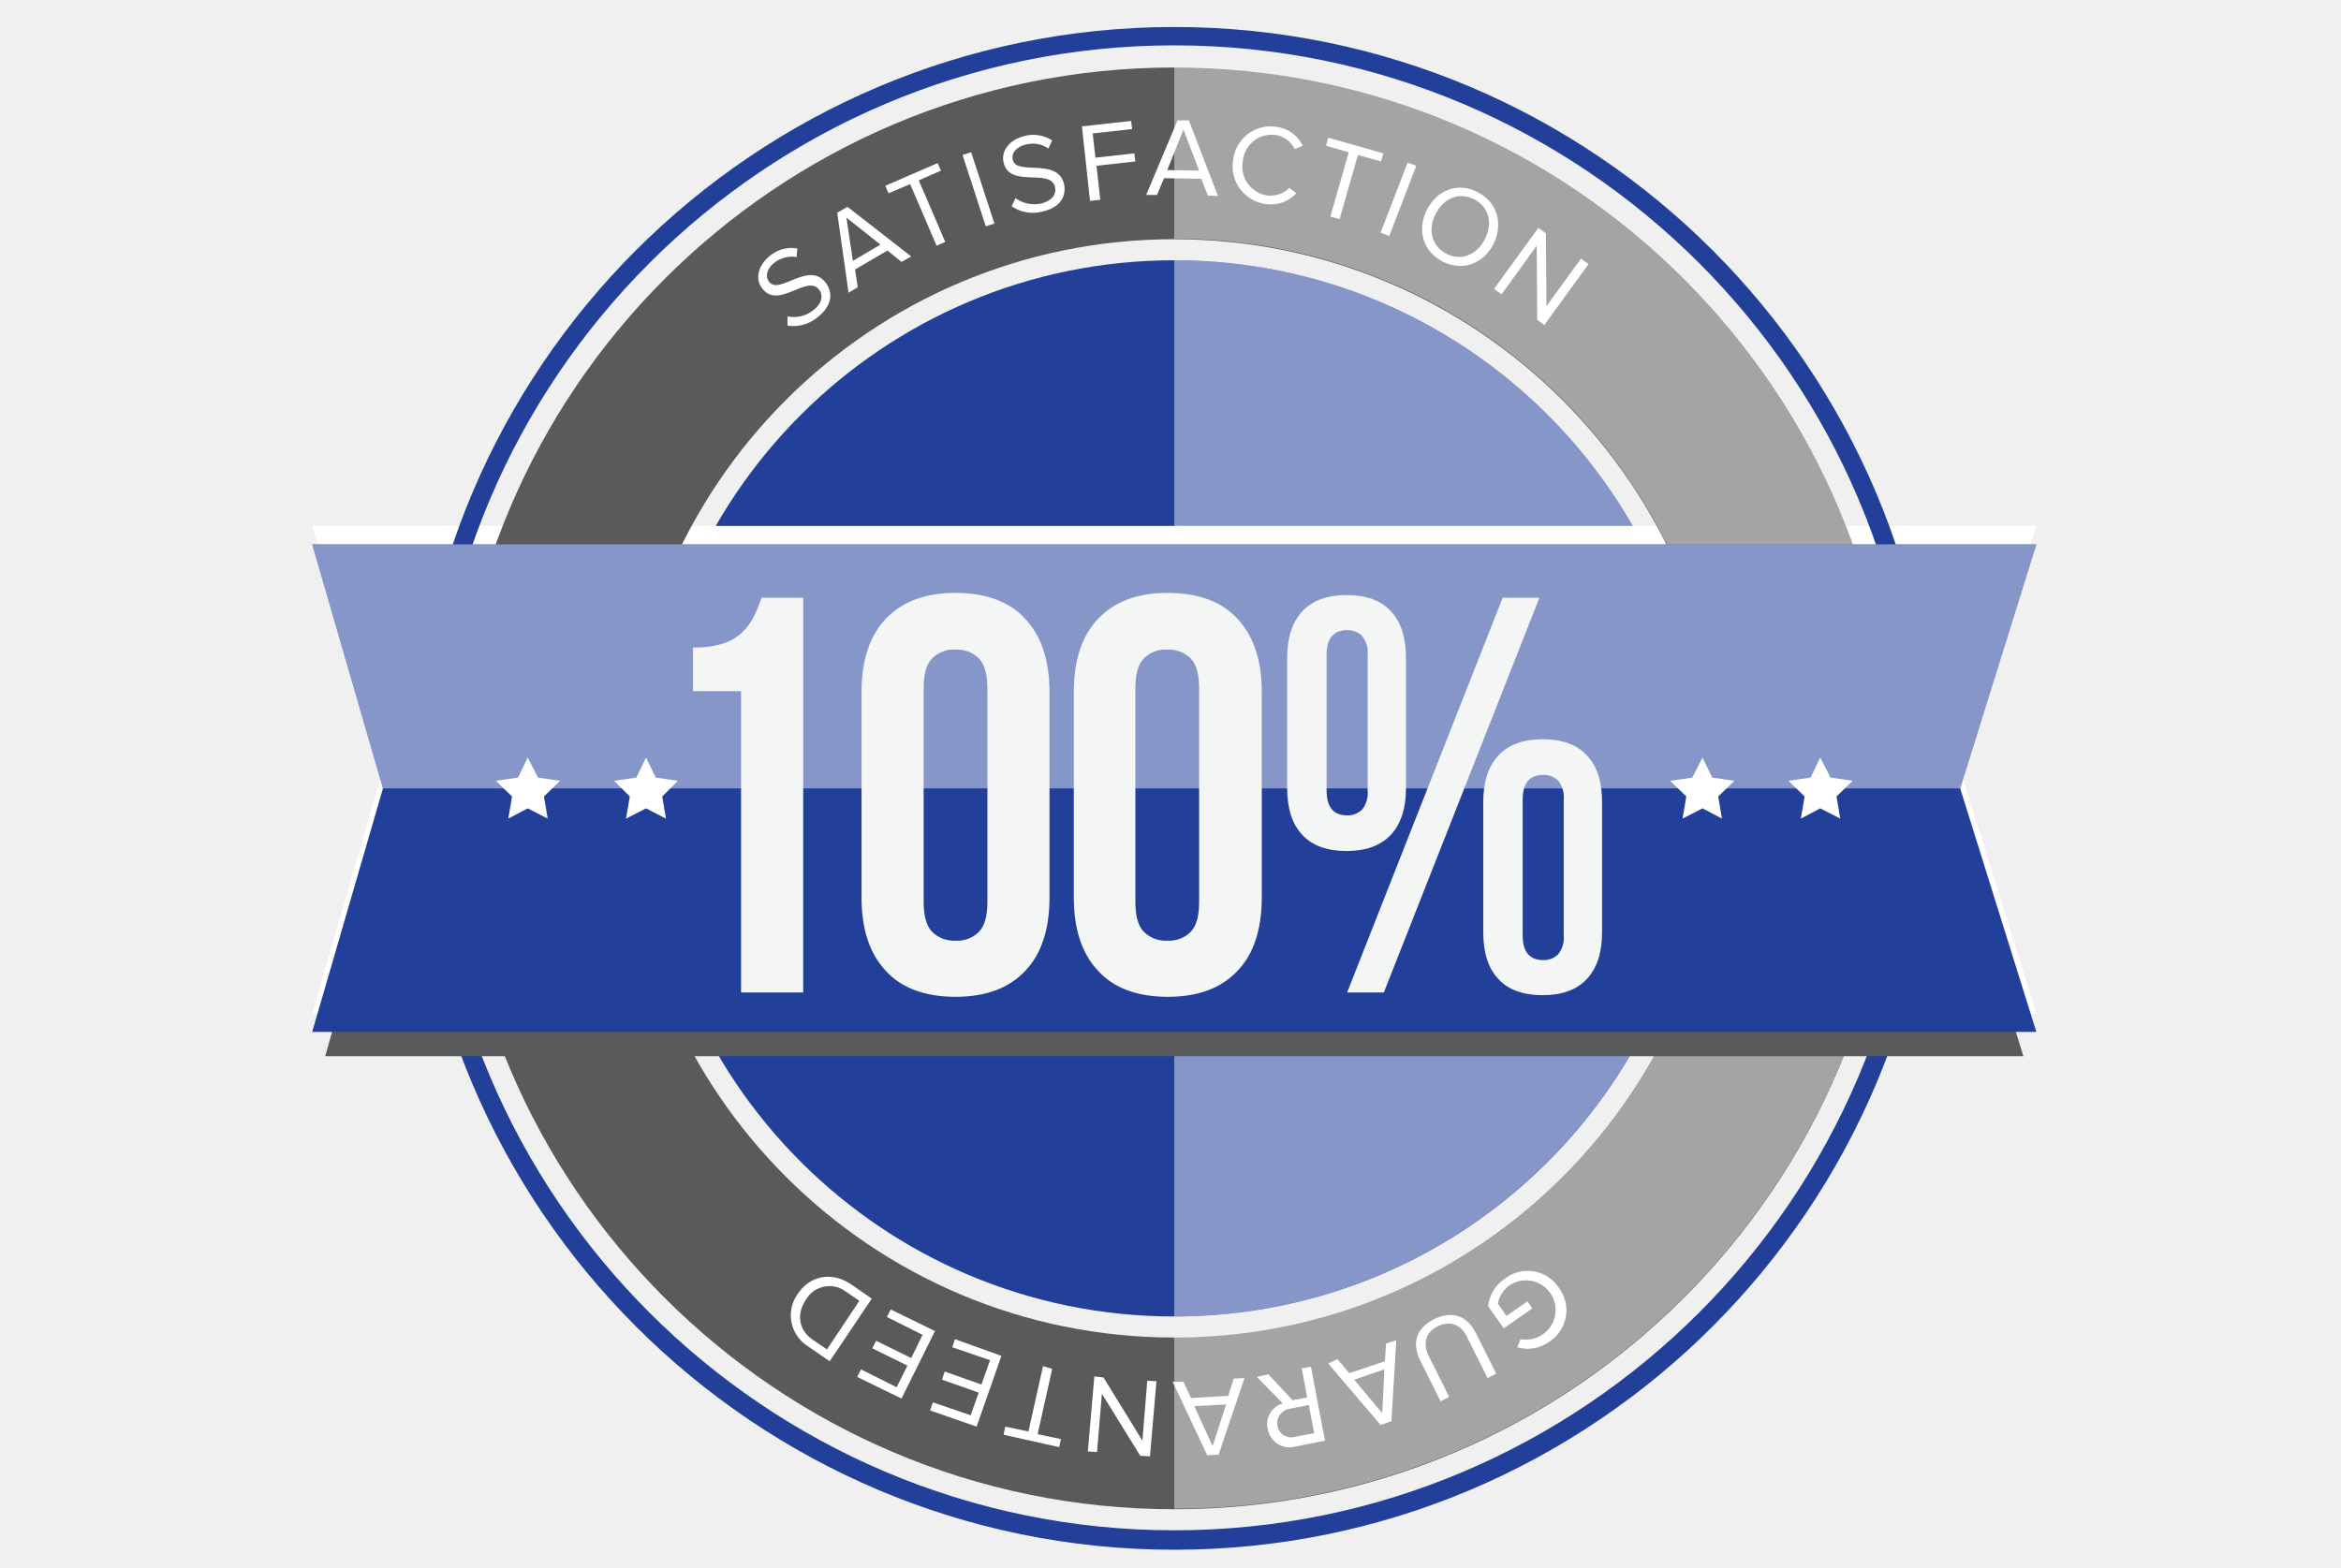
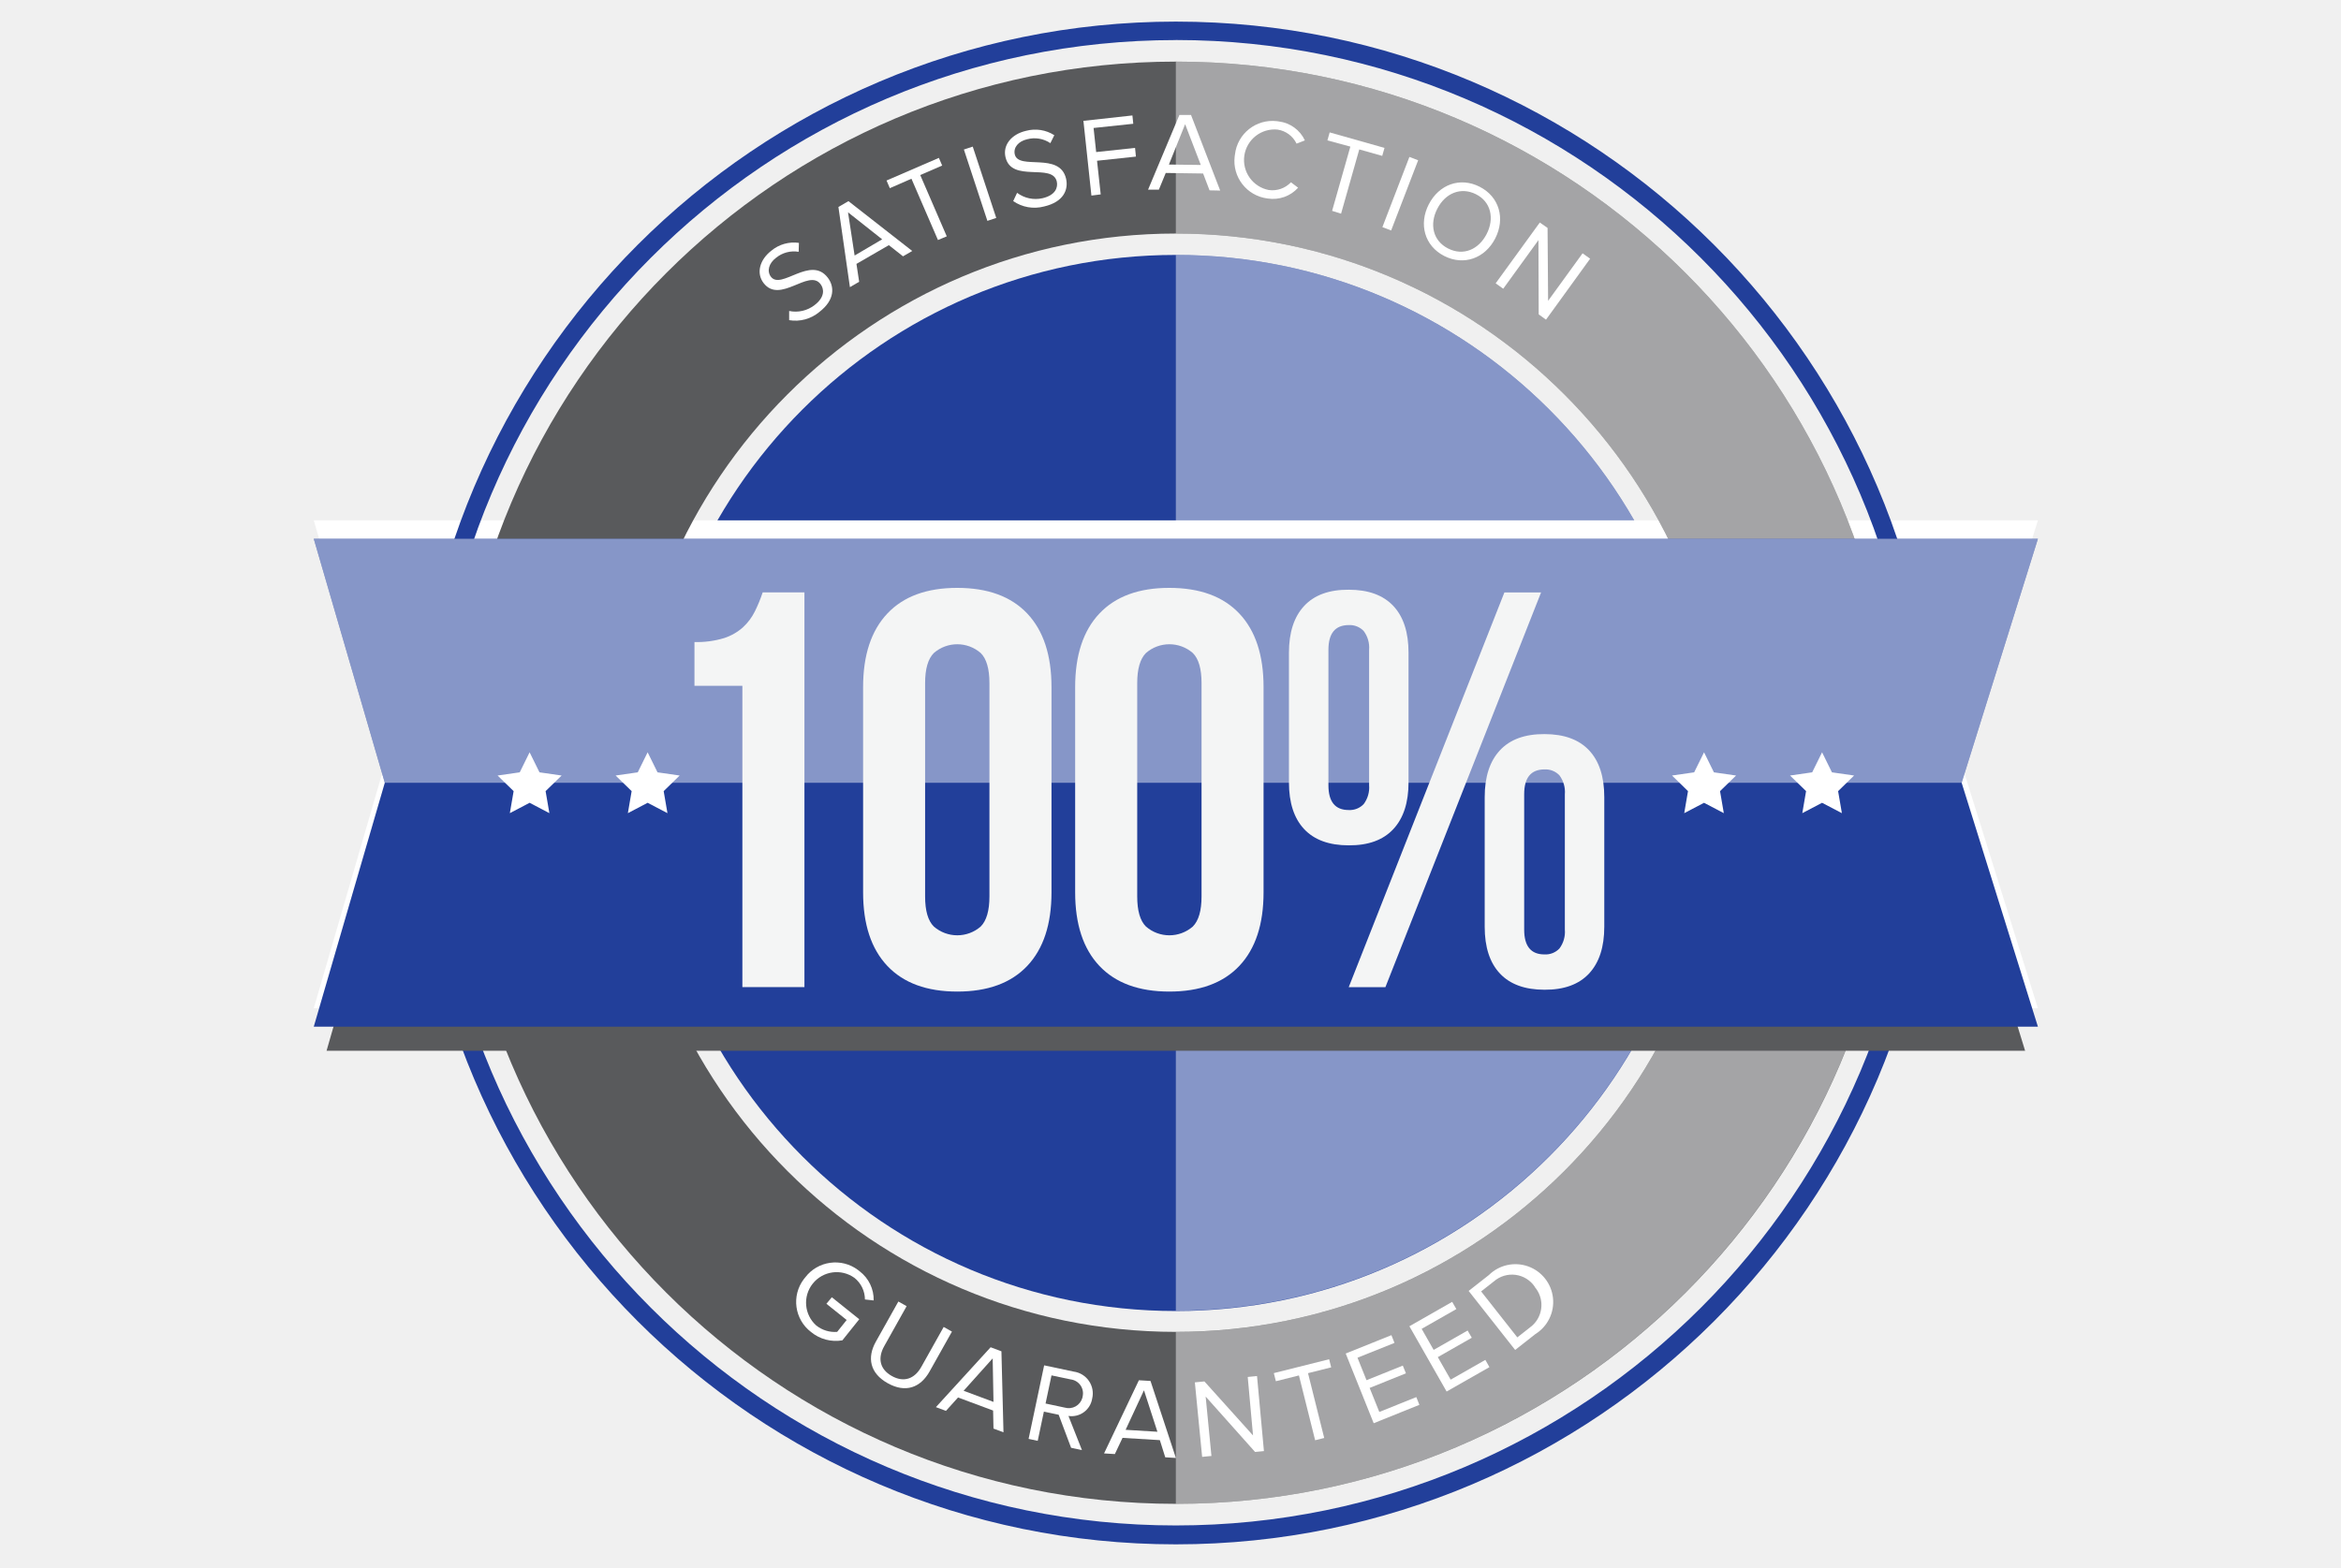
<svg xmlns="http://www.w3.org/2000/svg" id="Layer_1" data-name="Layer 1" viewBox="0 0 433.403 290.219">
  <defs>
    <style>.cls-1{fill:#223f9a;}.cls-2,.cls-4{fill:#fff;}.cls-3{fill:#595a5c;}.cls-4{opacity:0.45;isolation:isolate;}.cls-5{fill:#f4f5f5;}.cls-6{fill:none;}</style>
  </defs>
-   <path class="cls-1" d="M315.2,146a97.8,97.8,0,1,1-97.8-97.8A97.817,97.817,0,0,1,315.2,146Z" />
-   <polygon class="cls-2" points="377 97.4 57.8 97.4 70.9 142.5 57.8 187.7 377 187.7 362.9 142.5 377 97.4" />
-   <path class="cls-3" d="M217.4,279.5c-73.6,0-133.5-59.9-133.5-133.5S143.8,12.5,217.4,12.5,350.9,72.4,350.9,146,291,279.5,217.4,279.5Zm0-235.2A101.7,101.7,0,1,0,319.1,146,101.786,101.786,0,0,0,217.4,44.3Z" />
-   <path class="cls-4" d="M315.2,146a97.817,97.817,0,0,0-97.8-97.8V243.8A97.881,97.881,0,0,0,315.2,146ZM217.4,12.4V44.2a101.7,101.7,0,1,1,0,203.4v31.8c73.6,0,133.5-59.9,133.5-133.5S291,12.4,217.4,12.4Z" />
-   <path class="cls-1" d="M217.4,287c-77.8,0-141-63.3-141-141,0-77.8,63.3-141,141-141,77.8,0,141,63.3,141,141S295.2,287,217.4,287Zm0-278.6C141.6,8.4,79.9,70.1,79.9,145.9s61.7,137.5,137.5,137.5,137.5-61.7,137.5-137.5S293.2,8.4,217.4,8.4Z" />
-   <path class="cls-2" d="M145.8,60.3V58.6a5.791,5.791,0,0,0,4.7-1.1c2-1.5,1.8-3.1,1.1-3.9-2.2-2.8-7.5,3.8-10.5-.2-1.4-1.8-.7-4.3,1.4-6a6.312,6.312,0,0,1,5.1-1.4l-0.1,1.6a5.312,5.312,0,0,0-4.2,1.1c-1.3,1-1.7,2.5-.9,3.5,1.9,2.5,7.4-4,10.5.2,1.2,1.6,1.4,4.1-1.6,6.4A6.984,6.984,0,0,1,145.8,60.3Z" />
-   <path class="cls-2" d="M166.9,48.5l-2.6-2.1-6,3.5,0.5,3.3-1.7,1L155,39.4l1.9-1.1,11.8,9.2Zm-10.2-8.2,1.2,8,5.1-3Z" />
-   <path class="cls-2" d="M173.4,45.5l-4.9-11.4-4,1.7-0.6-1.4,9.7-4.2,0.6,1.4-4.1,1.8L175,44.8Z" />
-   <path class="cls-2" d="M182.5,41.9l-4.3-13.2,1.6-.5,4.3,13.2Z" />
-   <path class="cls-2" d="M187.3,38.2l0.7-1.5a5.958,5.958,0,0,0,4.7,1c2.4-.6,2.9-2,2.6-3.1-0.8-3.5-8.4.3-9.5-4.5-0.5-2.2,1.1-4.2,3.8-4.9a6.445,6.445,0,0,1,5.2.8l-0.7,1.5a5.057,5.057,0,0,0-4.3-.7c-1.6.4-2.6,1.5-2.3,2.8,0.7,3,8.3-.5,9.5,4.5,0.4,2-.4,4.3-4.1,5.1A6.864,6.864,0,0,1,187.3,38.2Z" />
-   <path class="cls-2" d="M201.8,37.2l-1.5-13.8,9.1-1,0.2,1.5-7.3.8,0.5,4.5,7.2-.8,0.2,1.5-7.2.8,0.7,6.3Z" />
-   <path class="cls-2" d="M223.6,36.2l-1.2-3.1-6.9-.1-1.3,3.1h-2L218,22.3h2.1l5.4,14ZM219.1,24l-3,7.5,5.9,0.1Z" />
-   <path class="cls-2" d="M228.3,29.6a6.979,6.979,0,0,1,8.1-6.1,6.253,6.253,0,0,1,4.8,3.5l-1.5.6a4.786,4.786,0,0,0-3.5-2.6,5.341,5.341,0,0,0-6.1,4.8,5.4,5.4,0,0,0,4.5,6.4,4.951,4.951,0,0,0,4.1-1.4l1.3,1a6.436,6.436,0,0,1-5.6,2A7.057,7.057,0,0,1,228.3,29.6Z" />
-   <path class="cls-2" d="M246.3,40.1l3.4-11.9L245.5,27l0.4-1.5,10.2,2.9-0.4,1.5-4.3-1.2L248,40.6Z" />
-   <path class="cls-2" d="M255.6,43.1l5-13,1.6,0.6-5,13Z" />
-   <path class="cls-2" d="M264.2,38.8c1.9-3.7,5.8-5.1,9.4-3.2,3.7,1.9,4.7,5.9,2.9,9.6-1.9,3.7-5.8,5.1-9.5,3.2C263.4,46.5,262.3,42.5,264.2,38.8Zm10.7,5.5c1.5-2.9.8-6-2-7.4s-5.6-.2-7.1,2.7-0.8,5.9,2,7.4C270.5,48.4,273.4,47.2,274.9,44.3Z" />
-   <path class="cls-2" d="M284.6,59.2l-0.1-13.7-6.5,9-1.4-1,8.2-11.3,1.4,1,0.1,13.5,6.4-8.8,1.4,1-8.2,11.3Z" />
-   <path class="cls-2" d="M288.6,238.5a6.907,6.907,0,0,1-1.8,10,6.809,6.809,0,0,1-5.9,1l0.6-1.5a5.492,5.492,0,1,0-2-10,5.541,5.541,0,0,0-2.2,3.4l1.6,2.3,3.9-2.7,0.9,1.3-5.3,3.7-2.9-4.1a7.047,7.047,0,0,1,3.1-5.1A6.866,6.866,0,0,1,288.6,238.5Z" />
-   <path class="cls-2" d="M273.2,246.8l3.8,7.6-1.6.8-3.8-7.6c-1.1-2.3-3.1-3.1-5.4-2s-2.8,3.2-1.7,5.5l3.8,7.6-1.6.8-3.8-7.6c-1.5-3.1-.8-5.9,2.6-7.6C269,242.6,271.7,243.8,273.2,246.8Z" />
-   <path class="cls-2" d="M247.6,251.7l2.2,2.6,6.6-2.2,0.2-3.3,1.9-.6-0.9,15-2,.7-9.7-11.4Zm8.3,10,0.4-8.1-5.6,1.9Z" />
-   <path class="cls-2" d="M234.8,254.5l4.5,4.8,2.7-.5-1-5.4,1.7-.3,2.6,13.7-5.5,1.1a4.088,4.088,0,0,1-5.1-3.3,3.927,3.927,0,0,1,2.8-4.7l-4.8-4.9Zm1.7,9.5a2.553,2.553,0,0,0,3.2,2.1l3.6-.7-1-5.2-3.6.7A2.7,2.7,0,0,0,236.5,264Z" />
-   <path class="cls-2" d="M219.1,255.9l1.4,3,6.9-.4,1-3.2,2-.1-4.8,14.2-2.1.1-6.4-13.6h2Zm5.4,11.9,2.5-7.7-5.9.3Z" />
-   <path class="cls-2" d="M204.3,255.1l7.2,11.7,0.9-11.1,1.7,0.1-1.2,13.9-1.8-.1L204,258.1l-0.9,10.8-1.7-.1,1.2-13.9Z" />
-   <path class="cls-2" d="M194.8,253.5l-2.7,12.1,4.3,0.9-0.3,1.5-10.3-2.3,0.3-1.5,4.3,0.9,2.7-12.1Z" />
-   <path class="cls-2" d="M185.4,251.1l-4.6,13.1-8.6-3,0.5-1.5,7,2.4,1.5-4.2-6.8-2.4,0.5-1.5,6.8,2.4,1.6-4.5-7-2.4,0.5-1.5Z" />
-   <path class="cls-2" d="M173.1,246.5L166.9,259l-8.2-4,0.7-1.4,6.6,3.3,2-4-6.5-3.2,0.7-1.4,6.5,3.2,2.1-4.3-6.6-3.3,0.7-1.4Z" />
-   <path class="cls-2" d="M161.4,240.5l-7.8,11.6-3.9-2.7a6.785,6.785,0,0,1-2-9.8c2.2-3.3,6.2-4.2,9.8-1.8Zm-12.2.2c-1.7,2.5-1.5,5.6,1.4,7.5l2.5,1.7,6-9-2.5-1.7A5.027,5.027,0,0,0,149.2,240.7Z" />
-   <polygon class="cls-3" points="374.6 105.2 60.2 105.2 73.1 150.4 60.2 195.6 374.6 195.6 360.7 150.4 374.6 105.2" />
-   <polygon class="cls-1" points="377 100.8 57.8 100.8 70.9 146 57.8 191.1 377 191.1 362.9 146 377 100.8" />
-   <polyline class="cls-4" points="362.9 146 377 100.8 57.8 100.8 70.9 146" />
-   <path class="cls-5" d="M128.3,119.9a17.11,17.11,0,0,0,5.5-.7,9.193,9.193,0,0,0,3.5-2,10.585,10.585,0,0,0,2.2-2.9,29.968,29.968,0,0,0,1.5-3.6h7.7v73.1H137.2V128h-8.9v-8.1Z" />
-   <path class="cls-5" d="M159.5,128.2c0-5.9,1.5-10.5,4.5-13.6q4.5-4.8,12.9-4.8c5.6,0,10,1.6,12.9,4.8,3,3.2,4.5,7.7,4.5,13.6v38c0,5.9-1.5,10.5-4.5,13.6q-4.5,4.8-12.9,4.8c-5.6,0-10-1.6-12.9-4.8-3-3.2-4.5-7.7-4.5-13.6v-38ZM171,167c0,2.6.5,4.5,1.6,5.6a5.732,5.732,0,0,0,4.3,1.6,5.585,5.585,0,0,0,4.3-1.6c1.1-1.1,1.6-2.9,1.6-5.6V127.5c0-2.6-.5-4.5-1.6-5.6a5.732,5.732,0,0,0-4.3-1.6,5.585,5.585,0,0,0-4.3,1.6c-1.1,1.1-1.6,2.9-1.6,5.6V167Z" />
-   <path class="cls-5" d="M198.8,128.2c0-5.9,1.5-10.5,4.5-13.6q4.5-4.8,12.9-4.8c5.6,0,10,1.6,12.9,4.8,3,3.2,4.5,7.7,4.5,13.6v38c0,5.9-1.5,10.5-4.5,13.6q-4.5,4.8-12.9,4.8c-5.6,0-10-1.6-12.9-4.8-3-3.2-4.5-7.7-4.5-13.6v-38ZM210.2,167c0,2.6.5,4.5,1.6,5.6a5.732,5.732,0,0,0,4.3,1.6,5.585,5.585,0,0,0,4.3-1.6c1.1-1.1,1.6-2.9,1.6-5.6V127.5c0-2.6-.5-4.5-1.6-5.6a5.732,5.732,0,0,0-4.3-1.6,5.585,5.585,0,0,0-4.3,1.6c-1.1,1.1-1.6,2.9-1.6,5.6V167Z" />
-   <path class="cls-5" d="M238.3,121.9c0-3.8.9-6.6,2.8-8.7,1.9-2,4.6-3,8.2-3s6.4,1,8.2,3c1.9,2,2.8,4.9,2.8,8.7v24c0,3.8-.9,6.6-2.8,8.7-1.9,2-4.6,3-8.2,3s-6.4-1-8.2-3c-1.9-2-2.8-4.9-2.8-8.7v-24Zm7.3,24.5c0,3.1,1.3,4.6,3.8,4.6a3.763,3.763,0,0,0,2.8-1.1,4.886,4.886,0,0,0,1-3.5V121.3a4.886,4.886,0,0,0-1-3.5,3.763,3.763,0,0,0-2.8-1.1c-2.5,0-3.8,1.5-3.8,4.6v25.1Zm32.6-35.7H285l-28.8,73.1h-6.8Zm-3.6,37.9c0-3.8.9-6.6,2.8-8.7,1.9-2,4.6-3,8.2-3s6.4,1,8.2,3c1.9,2,2.8,4.9,2.8,8.7v24c0,3.8-.9,6.6-2.8,8.7-1.9,2-4.6,3-8.2,3s-6.4-1-8.2-3c-1.9-2-2.8-4.9-2.8-8.7v-24h0Zm7.3,24.6c0,3.1,1.3,4.6,3.8,4.6a3.763,3.763,0,0,0,2.8-1.1,4.886,4.886,0,0,0,1-3.5V148.1a4.886,4.886,0,0,0-1-3.5,3.763,3.763,0,0,0-2.8-1.1c-2.5,0-3.8,1.5-3.8,4.6v25.1Z" />
-   <polygon class="cls-2" points="97.7 140.3 99.6 144 103.7 144.6 100.7 147.5 101.4 151.6 97.7 149.7 94.1 151.6 94.8 147.5 91.8 144.6 95.9 144 97.7 140.3" />
-   <polygon class="cls-2" points="119.6 140.3 121.4 144 125.5 144.6 122.6 147.5 123.3 151.6 119.6 149.7 115.9 151.6 116.6 147.5 113.7 144.6 117.8 144 119.6 140.3" />
-   <polygon class="cls-2" points="315.2 140.3 317 144 321.1 144.6 318.1 147.5 318.8 151.6 315.2 149.7 311.5 151.6 312.2 147.5 309.2 144.6 313.3 144 315.2 140.3" />
-   <polygon class="cls-2" points="337 140.3 338.9 144 343 144.6 340 147.5 340.7 151.6 337 149.7 333.4 151.6 334.1 147.5 331.1 144.6 335.2 144 337 140.3" />
-   <path class="cls-6" d="M315.2,146a97.817,97.817,0,0,1-97.8,97.8v3.9a101.7,101.7,0,0,0,0-203.4v3.9A97.753,97.753,0,0,1,315.2,146Z" />
-   <path class="cls-6" d="M115.7,146A101.786,101.786,0,0,0,217.4,247.7h0v-3.9h0a97.8,97.8,0,1,1,0-195.6h0V44.3h0A101.786,101.786,0,0,0,115.7,146Z" />
+   <g id="Layer_1-2" data-name="Layer 1">
+     <path class="cls-1" d="M315.48,145a97.79,97.79,0,1,1-97.79-97.79A97.79,97.79,0,0,1,315.48,145h0Z" />
+     <polygon class="cls-2" points="377.29 96.37 58.09 96.37 71.24 141.55 58.09 186.72 377.29 186.72 363.17 141.55 377.29 96.37" />
+     <path class="cls-3" d="M217.69,278.5c-73.64,0-133.54-59.91-133.54-133.5S144.05,11.41,217.69,11.41,351.23,71.32,351.23,145,291.32,278.5,217.69,278.5Zm0-235.25A101.7,101.7,0,1,0,319.4,145,101.7,101.7,0,0,0,217.69,43.25Z" />
+     <path class="cls-4" d="M315.48,145a97.79,97.79,0,0,0-97.79-97.79h0V242.74A97.79,97.79,0,0,0,315.48,145ZM217.69,11.41V43.25a101.705,101.705,0,1,1,0,203.41V278.5c73.64,0,133.54-59.91,133.54-133.54S291.33,11.41,217.69,11.41Z" />
+     <path class="cls-1" d="M217.69,286c-77.76,0-141-63.27-141-141S139.96,4,217.69,4s141,63.27,141,141S295.46,286,217.69,286Zm0-278.58c-75.84,0-137.53,61.7-137.53,137.54S141.85,282.5,217.69,282.5,355.23,220.8,355.23,145,293.53,7.41,217.69,7.41V7.42Z" />
+     <path class="cls-2" d="M146.1,59.29v-1.7a5.74,5.74,0,0,0,4.68-1.07c2-1.51,1.79-3.05,1.12-3.92-2.19-2.85-7.5,3.76-10.53-.18-1.4-1.82-.74-4.32,1.44-6a6.54,6.54,0,0,1,5.1-1.44l-0.05,1.65a5.25,5.25,0,0,0-4.21,1.13c-1.31,1-1.72,2.45-.92,3.5,1.91,2.48,7.35-4,10.52.16,1.22,1.59,1.4,4.08-1.58,6.37A6.92,6.92,0,0,1,146.1,59.29Z" />
+     <path class="cls-2" d="M167.18,47.47l-2.62-2.07-6,3.47,0.5,3.31-1.71,1-2.13-14.85,1.86-1.08,11.81,9.23ZM157,39.32l1.22,8,5.1-3Z" />
+     <path class="cls-2" d="M173.65,44.45L168.74,33.1l-4,1.75-0.61-1.42,9.69-4.19,0.61,1.42-4.06,1.76,4.91,11.35Z" />
+     <path class="cls-2" d="M182.8,40.9l-4.35-13.21,1.64-.54,4.35,13.21Z" />
+     <path class="cls-2" d="M187.58,37.24l0.72-1.53a5.74,5.74,0,0,0,4.7,1c2.42-.56,2.89-2,2.65-3.09-0.81-3.5-8.39.3-9.5-4.53-0.52-2.24,1.12-4.24,3.8-4.86a6.54,6.54,0,0,1,5.24.81l-0.73,1.47a5.25,5.25,0,0,0-4.3-.72c-1.61.37-2.58,1.51-2.29,2.8,0.7,3,8.33-.55,9.5,4.51,0.45,2-.42,4.29-4.08,5.14A6.92,6.92,0,0,1,187.58,37.24Z" />
+     <path class="cls-2" d="M202.06,36.22l-1.48-13.84,9.07-1,0.16,1.54-7.35.78,0.48,4.46,7.2-.77L210.3,29l-7.2.77L203.78,36Z" />
+     <path class="cls-2" d="M223.93,35.25l-1.19-3.12-6.92-.1-1.27,3.09h-2l5.8-13.83h2.15l5.4,14ZM219.41,23l-3,7.47,5.9,0.08Z" />
+     <path class="cls-2" d="M228.64,28.58a7,7,0,0,1,7.765-6.141q0.178,0.021.355,0.051A6.17,6.17,0,0,1,241.58,26l-1.54.6a4.68,4.68,0,0,0-3.51-2.6,5.66,5.66,0,0,0-1.63,11.19,4.74,4.74,0,0,0,4.1-1.43l1.33,1a6.26,6.26,0,0,1-5.64,2,7,7,0,0,1-6.108-7.79Q228.605,28.774,228.64,28.58Z" />
+     <path class="cls-2" d="M246.62,39.05L250,27.15,245.75,26l0.42-1.48,10.15,2.87-0.42,1.48-4.25-1.2-3.37,11.9Z" />
+     <path class="cls-2" d="M255.93,42.06l5-13,1.62,0.62-5,13Z" />
+     <path class="cls-2" d="M264.52,37.84c1.88-3.66,5.78-5.12,9.43-3.25s4.75,5.91,2.87,9.57-5.8,5.11-9.45,3.24S262.64,41.49,264.52,37.84Zm10.71,5.5c1.49-2.9.79-6-2-7.38s-5.64-.2-7.13,2.69-0.82,5.94,2,7.37,5.65,0.19,7.13-2.68h0Z" />
+     <path class="cls-2" d="M284.87,58.22l-0.05-13.75-6.52,9-1.4-1,8.17-11.26,1.44,1,0.1,13.5,6.38-8.8,1.4,1L286.22,59.2Z" />
+     <path class="cls-2" d="M149.07,236.57a7,7,0,0,1,9.806-1.358q0.14,0.106.274,0.218a6.62,6.62,0,0,1,2.6,5.4l-1.62-.18a5.13,5.13,0,0,0-1.94-4,5.66,5.66,0,0,0-7.07,8.82,5.49,5.49,0,0,0,3.87,1.18l1.76-2.2-3.75-3,1-1.21,5.08,4.07-3.13,3.91a7.19,7.19,0,0,1-5.78-1.53,7,7,0,0,1-1.352-9.807Q148.94,236.723,149.07,236.57Z" />
+     <path class="cls-2" d="M162.16,248.45l4.16-7.42,1.53,0.86-4.14,7.39c-1.25,2.22-.85,4.28,1.39,5.54s4.23,0.53,5.47-1.69l4.14-7.39,1.53,0.86-4.15,7.4c-1.69,3-4.45,4-7.74,2.16S160.48,251.43,162.16,248.45Z" />
+     <path class="cls-2" d="M183.93,264.56l-0.07-3.34-6.49-2.42-2.24,2.48-1.86-.69L183.4,249.5l2,0.75,0.38,15Zm-0.15-13-5.38,6,5.53,2.06Z" />
+     <path class="cls-2" d="M198.3,268.12L196,262l-2.74-.58-1.14,5.41-1.69-.36,2.88-13.62,5.47,1.16a4.07,4.07,0,0,1,3.42,5,3.86,3.86,0,0,1-4.39,3.21l2.5,6.33Zm2.13-9.49a2.59,2.59,0,0,0-2.19-3.17l-3.57-.75-1.1,5.21,3.57,0.76a2.62,2.62,0,0,0,3.241-1.8q0.036-.125.059-0.254h-0.01Z" />
+     <path class="cls-2" d="M215.73,269.88l-1-3.18-6.91-.42-1.42,3-2-.12,6.45-13.55,2.15,0.13L217.7,270Zm-3.94-12.41-3.4,7.32,5.89,0.36Z" />
+     <path class="cls-2" d="M232.36,268.89l-9.15-10.26,1.07,11-1.72.17L221.21,256l1.77-.17,9,10L231,255l1.72-.17,1.28,13.9Z" />
+     <path class="cls-2" d="M243.48,266.72l-3-12-4.27,1.07-0.38-1.5,10.24-2.57,0.38,1.5-4.29,1.08,3,12Z" />
+     <path class="cls-2" d="M254.32,263.57l-5.18-12.91,8.46-3.4,0.57,1.43-6.85,2.75,1.67,4.16,6.72-2.7,0.58,1.43-6.72,2.7,1.79,4.45,6.85-2.75,0.57,1.43Z" />
+     <path class="cls-2" d="M267.82,257.7l-6.89-12.09,7.92-4.52,0.77,1.34-6.42,3.66,2.22,3.9,6.29-3.59,0.77,1.34-6.29,3.59,2.38,4.17,6.42-3.66,0.76,1.34Z" />
+     <path class="cls-2" d="M280.51,250l-8.61-10.93,3.74-2.94a7,7,0,1,1,8.61,10.93Zm3.63-11.71a5.09,5.09,0,0,0-7.55-1l-2.38,1.87,6.7,8.51,2.38-1.87a5.12,5.12,0,0,0,1.09-7.158q-0.114-.155-0.24-0.3v-0.05Z" />
+     <polygon class="cls-3" points="374.92 104.24 60.46 104.24 73.43 149.42 60.46 194.59 374.92 194.59 361 149.42 374.92 104.24" />
+     <polygon class="cls-1" points="377.29 99.78 58.09 99.78 71.24 144.96 58.09 190.13 377.29 190.13 363.17 144.96 377.29 99.78" />
+     <polyline class="cls-4" points="363.17 144.96 377.29 99.78 58.09 99.78 71.24 144.96" />
+     <path class="cls-5" d="M128.57,118.9a17.25,17.25,0,0,0,5.48-.73,9.7,9.7,0,0,0,3.5-2,10.11,10.11,0,0,0,2.19-2.92,27.141,27.141,0,0,0,1.46-3.55h7.73v73.1H137.44V127h-8.87v-8.1Z" />
+     <path class="cls-5" d="M159.79,127.25q0-8.87,4.49-13.63t12.95-4.75q8.46,0,12.95,4.75t4.49,13.63v38q0,8.88-4.49,13.63t-12.95,4.75q-8.46,0-12.95-4.75t-4.49-13.63v-38ZM171.27,166q0,4,1.62,5.59a6.61,6.61,0,0,0,8.67,0q1.62-1.62,1.62-5.59V126.52q0-4-1.62-5.59a6.61,6.61,0,0,0-8.67,0q-1.62,1.62-1.62,5.59V166Z" />
+     <path class="cls-5" d="M199.05,127.25q0-8.87,4.49-13.63t12.95-4.75q8.46,0,12.95,4.75t4.49,13.63v38q0,8.88-4.49,13.63t-12.95,4.75q-8.46,0-12.95-4.75t-4.49-13.63v-38ZM210.54,166q0,4,1.62,5.59a6.61,6.61,0,0,0,8.67,0q1.62-1.62,1.62-5.59V126.52q0-4-1.62-5.59a6.61,6.61,0,0,0-8.67,0q-1.62,1.62-1.62,5.59V166Z" />
+     <path class="cls-5" d="M238.63,120.88q0-5.64,2.82-8.67t8.25-3q5.43,0,8.25,3t2.82,8.67v24q0,5.64-2.82,8.67t-8.25,3q-5.43,0-8.25-3t-2.82-8.67v-24Zm7.31,24.54q0,4.6,3.76,4.59a3.55,3.55,0,0,0,2.77-1.1,5.13,5.13,0,0,0,1-3.5V120.36a5.13,5.13,0,0,0-1-3.5,3.54,3.54,0,0,0-2.77-1.1q-3.76,0-3.76,4.59v25.07Zm32.58-35.71h6.79l-28.82,73.1H249.7Zm-3.65,37.91q0-5.64,2.82-8.67t8.25-3q5.43,0,8.25,3t2.82,8.67v24q0,5.64-2.82,8.67t-8.25,3q-5.43,0-8.25-3t-2.82-8.67v-24h0Zm7.31,24.54q0,4.6,3.76,4.59a3.54,3.54,0,0,0,2.77-1.1,5.12,5.12,0,0,0,1-3.5V147.09a5.13,5.13,0,0,0-1-3.5,3.54,3.54,0,0,0-2.77-1.1q-3.76,0-3.76,4.59v25.08Z" />
+     <polygon class="cls-2" points="98.05 139.32 99.88 143.03 103.98 143.62 101.01 146.51 101.71 150.59 98.05 148.67 94.39 150.59 95.09 146.51 92.12 143.62 96.22 143.03 98.05 139.32" />
+     <polygon class="cls-2" points="119.9 139.32 121.73 143.03 125.83 143.62 122.87 146.51 123.57 150.59 119.9 148.67 116.24 150.59 116.94 146.51 113.97 143.62 118.07 143.03 119.9 139.32" />
+     <polygon class="cls-2" points="315.48 139.32 317.31 143.03 321.41 143.62 318.44 146.51 319.14 150.59 315.48 148.67 311.81 150.59 312.51 146.51 309.55 143.62 313.65 143.03 315.48 139.32" />
+     <polygon class="cls-2" points="337.33 139.32 339.16 143.03 343.26 143.62 340.3 146.51 341 150.59 337.33 148.67 333.67 150.59 334.37 146.51 331.4 143.62 335.5 143.03 337.33 139.32" />
+     <path class="cls-6" d="M315.48,145a97.79,97.79,0,0,1-97.79,97.78v3.92a101.705,101.705,0,1,0,0-203.41v3.92A97.79,97.79,0,0,1,315.48,145Z" />
+     <path class="cls-6" d="M116,145A101.82,101.82,0,0,0,217.7,246.7h0v-3.92h0a97.79,97.79,0,0,1,0-195.57h0V43.25h0A101.82,101.82,0,0,0,116,145Z" />
+   </g>
</svg>
